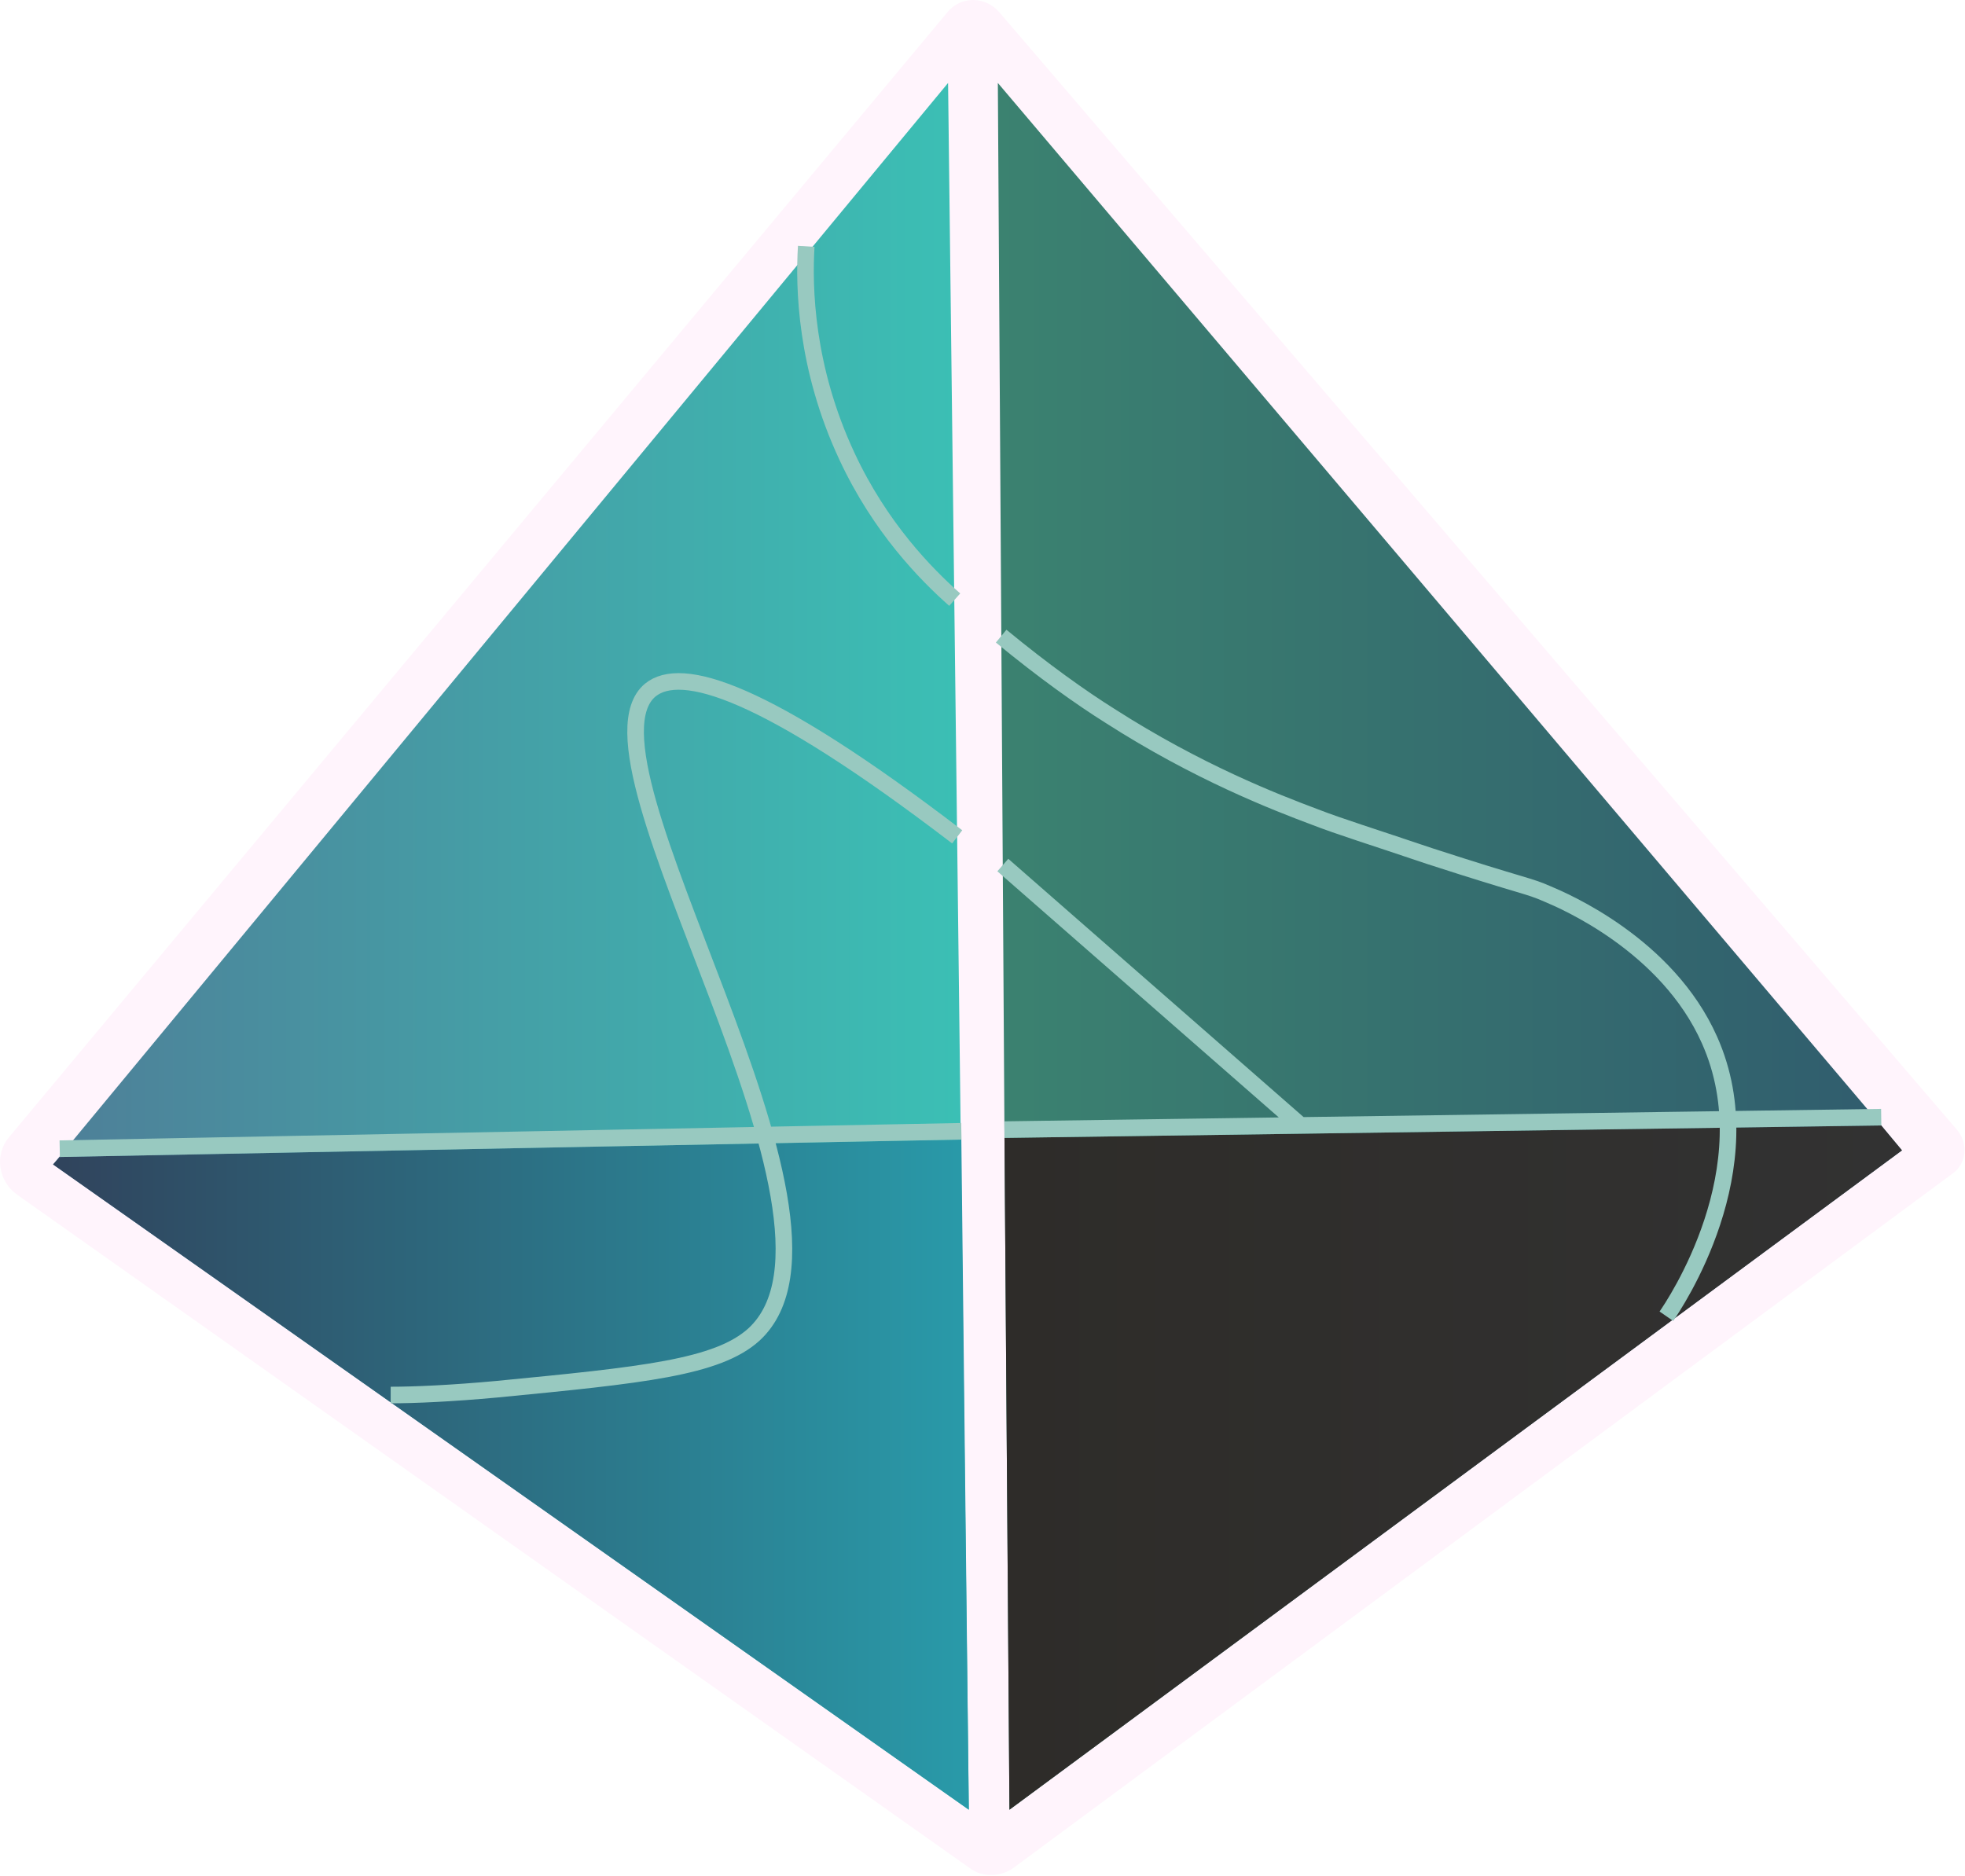
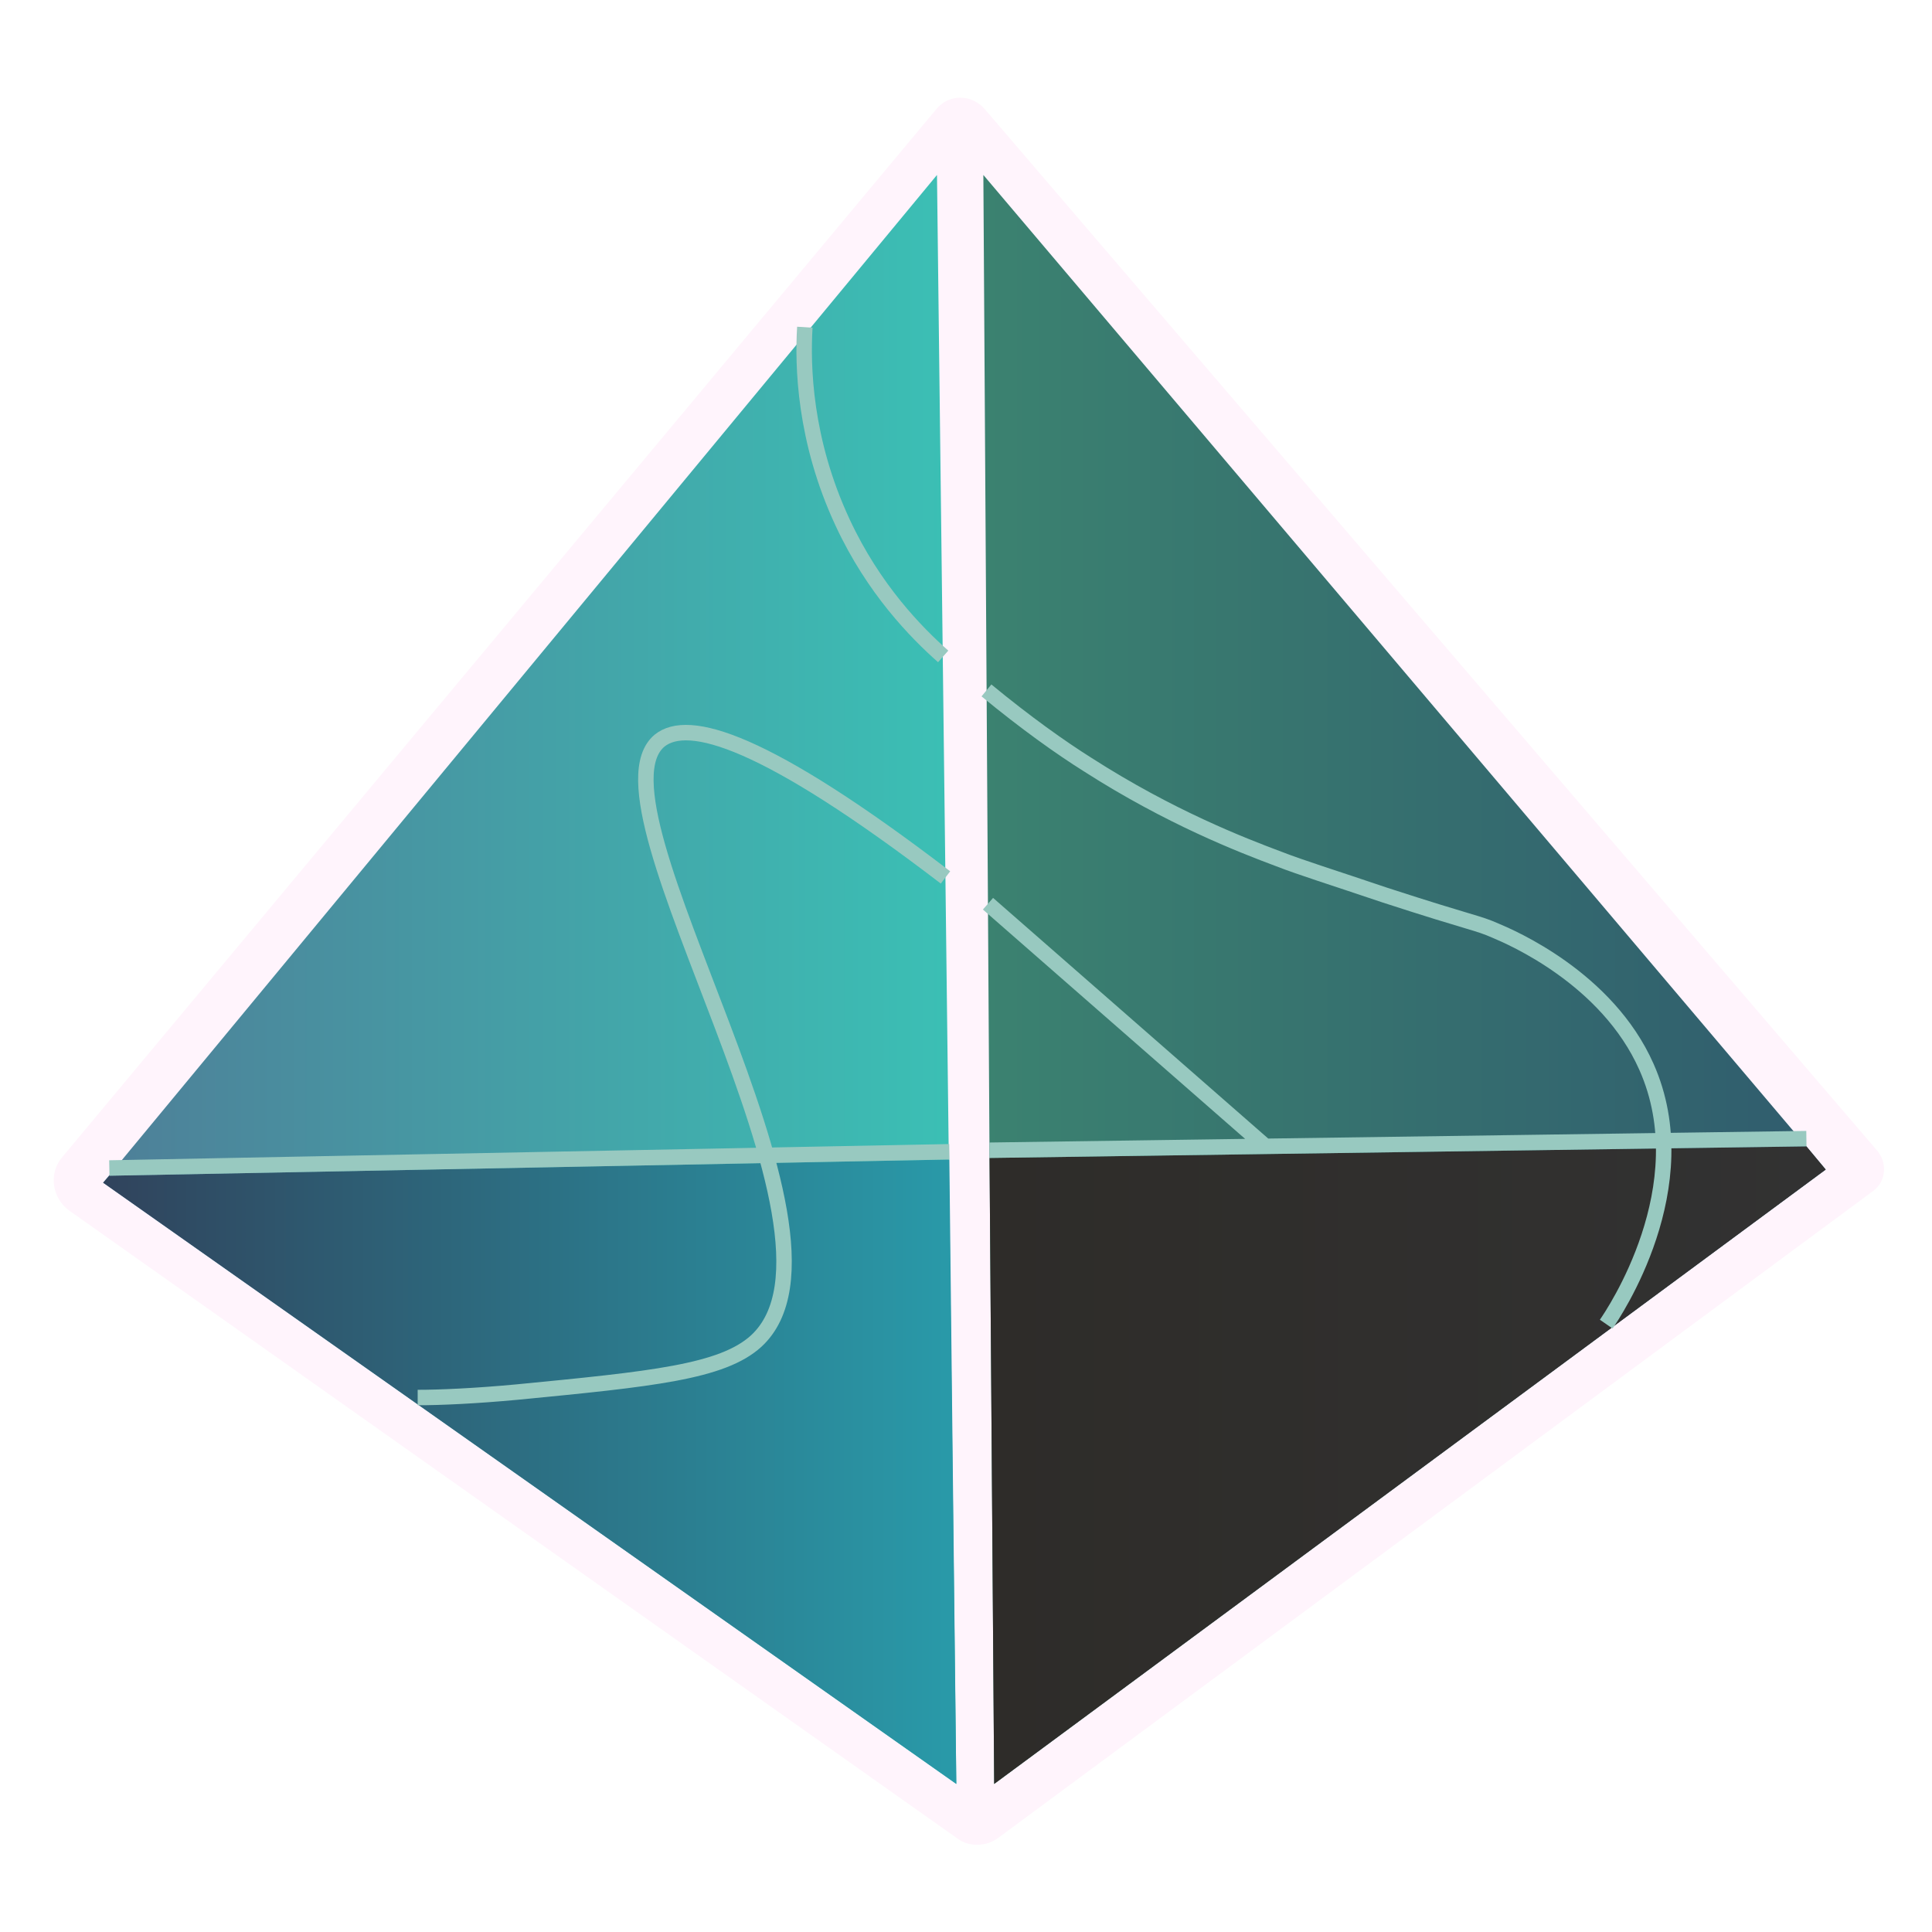
- <svg xmlns="http://www.w3.org/2000/svg" enable-background="new 0 0 236.9 226.1" viewBox="0 0 236.9 226.1" class="light">
-   <linearGradient id="a" gradientUnits="userSpaceOnUse" x1="120.283" x2="229.325" y1="114.105" y2="114.105">
-     <stop offset="0" stop-color="#3b8270" />
-     <stop offset="1" stop-color="#305c6e" />
+ <svg xmlns="http://www.w3.org/2000/svg" version="1.0" id="katman_1" x="0px" y="0px" viewBox="0 0 250 250" xml:space="preserve" width="250" height="250">
+   <defs id="defs861" />
+   <style type="text/css" id="style824">
+ 	.st0{fill:#FFF4FC;}
+ 	.st1{fill:url(#SVGID_1_);}
+ 	.st2{fill:url(#SVGID_00000175299121441110412300000008930710955666352001_);}
+ 	.st3{fill:url(#SVGID_00000054259155200418614040000008316825540536380058_);}
+ 	.st4{fill:url(#SVGID_00000072974053257590412950000007562705127322685623_);}
+ 	.st5{fill:none;stroke:#98C9C0;stroke-width:2;stroke-miterlimit:10;}
+ </style>
+   <path class="st0" d="m 242.346,154.14 -113.2,83.7 c -1.5,1.1 -3.7,1.2 -5.2,0.1 l -115,-81.3 c -2.2,-1.6 -2.7,-4.8 -0.9,-6.9 L 121.146,14.14 c 1.6,-2 4.6,-2 6.3,0 l 115.5,134.8 c 1.3,1.6 1.1,4 -0.6,5.2 z" id="path826" />
+   <linearGradient id="SVGID_1_" gradientUnits="userSpaceOnUse" x1="200.3" y1="141.176" x2="309.3" y2="141.176" gradientTransform="matrix(1,0,0,-1,-73.05378,267.9156)">
+     <stop offset="0" style="stop-color:#3B8270" id="stop828" />
+     <stop offset="1" style="stop-color:#305C6E" id="stop830" />
  </linearGradient>
-   <linearGradient id="b" gradientUnits="userSpaceOnUse" x1="6.442" x2="116.825" y1="114.105" y2="114.105">
-     <stop offset="0" stop-color="#4e7f98" />
-     <stop offset="1" stop-color="#3bc0b5" />
+   <path class="st1" d="m 236.246,151.34 -107.6,79.5 -0.6,-81 -0.8,-127.2 106.5,125.7 z" id="path833" style="fill:url(#SVGID_1_)" />
+   <linearGradient id="SVGID_00000155862311437357007280000014758078183647478145_" gradientUnits="userSpaceOnUse" x1="86.4" y1="141.176" x2="196.8" y2="141.176" gradientTransform="matrix(1,0,0,-1,-73.05378,267.9156)">
+     <stop offset="0" style="stop-color:#4E7F98" id="stop835" />
+     <stop offset="1" style="stop-color:#3BC0B5" id="stop837" />
  </linearGradient>
-   <linearGradient id="c" gradientUnits="userSpaceOnUse" x1="6.442" x2="116.825" y1="177.791" y2="177.791">
-     <stop offset="0" stop-color="#30435c" />
-     <stop offset="1" stop-color="#299aa9" />
+   <path style="fill:url(#SVGID_00000155862311437357007280000014758078183647478145_)" d="m 13.346,153.04 110.4,77.8 -2.5,-208.2 z" id="path840" />
+   <linearGradient id="SVGID_00000183955515555532182670000017616294773150489478_" gradientUnits="userSpaceOnUse" x1="86.4" y1="77.476" x2="196.8" y2="77.476" gradientTransform="matrix(1,0,0,-1,-73.05378,267.9156)">
+     <stop offset="0" style="stop-color:#30435C" id="stop842" />
+     <stop offset="1" style="stop-color:#299AA9" id="stop844" />
  </linearGradient>
-   <linearGradient id="d" gradientUnits="userSpaceOnUse" x1="121.123" x2="229.325" y1="176.984" y2="176.984">
-     <stop offset="0" stop-color="#2e2c29" />
-     <stop offset="1" stop-color="#323232" />
+   <path style="fill:url(#SVGID_00000183955515555532182670000017616294773150489478_)" d="m 122.846,150.04 -108.7,2.1 -0.8,0.9 110.4,77.8 z" id="path847" />
+   <linearGradient id="SVGID_00000087397218019028340530000000785427759182122135_" gradientUnits="userSpaceOnUse" x1="201.1" y1="78.326" x2="309.3" y2="78.326" gradientTransform="matrix(1,0,0,-1,-73.05378,267.9156)">
+     <stop offset="0" style="stop-color:#2E2C29" id="stop849" />
+     <stop offset="1" style="stop-color:#323232" id="stop851" />
  </linearGradient>
-   <path d="m235.4 141.5-113.2 83.7c-1.5 1.1-3.7 1.2-5.2.1l-115-81.3c-2.2-1.6-2.7-4.8-.9-6.9l113.1-135.6c1.6-2 4.6-2 6.3 0l115.5 134.8c1.3 1.6 1.1 4-.6 5.2z" fill="#fff4fc" />
-   <path d="m229.3 138.7-107.6 79.5-.6-81-.8-127.2 106.5 125.7z" fill="url(#a)" />
-   <path d="m6.4 140.4 110.4 77.8-2.5-208.2z" fill="url(#b)" />
-   <path d="m115.9 137.4-108.7 2.1-.8.9 110.4 77.8z" fill="url(#c)" />
-   <path d="m121.1 137.2 105.7-1.5 2.5 3-107.6 79.5z" fill="url(#d)" />
-   <path d="m121.1 136.2 105.7-1.5m-110.9 1.7-108.7 2.1m108.2-37.6c-23.4-17.9-33.3-20.7-37-17.7-10.2 8.5 27.6 63.8 12.5 77.7-4.4 4-13.5 4.9-31 6.6-5.4.5-9.9.7-12.8.7m109.7-32.5-35.9-31.4m-23.7-74.6c-.3 4.9-.1 14.6 4.9 25.3 4 8.6 9.5 14.2 13 17.3m85.8 86.4c.9-1.3 12.1-17.8 5.2-33.3-5.1-11.5-17.6-16.8-19.5-17.6-2.5-1.1-2.6-.8-14.3-4.6-7.1-2.4-10.7-3.5-13.8-4.7-4.8-1.8-14.1-5.4-24.7-12.2-3.5-2.2-8-5.4-13.1-9.6" fill="none" stroke="#98c9c0" stroke-miterlimit="10" stroke-width="2" />
+   <path style="fill:url(#SVGID_00000087397218019028340530000000785427759182122135_)" d="m 128.046,149.84 105.7,-1.5 2.5,3 -107.6,79.5 z" id="path854" />
+   <path class="st5" d="m 128.046,148.84 105.7,-1.5 m -110.9,1.7 -108.7,2.1 m 108.2,-37.6 c -23.4,-17.9 -33.3,-20.7 -37,-17.7 -10.2,8.5 27.6,63.8 12.5,77.7 -4.4,4 -13.5,4.9 -31,6.6 -5.4,0.5 -9.9,0.7 -12.8,0.7 m 109.7,-32.5 -35.9,-31.4 m -23.7,-74.6 c -0.3,4.9 -0.1,14.6 4.9,25.3 4,8.6 9.5,14.2 13,17.3 m 85.8,86.4 c 0.9,-1.3 12.1,-17.8 5.2,-33.3 -5.1,-11.5 -17.6,-16.8 -19.5,-17.6 -2.5,-1.1 -2.6,-0.8 -14.3,-4.6 -7.1,-2.4 -10.7,-3.5 -13.8,-4.7 -4.8,-1.8 -14.1,-5.4 -24.7,-12.2 -3.5,-2.2 -8,-5.4 -13.1,-9.6" id="path856" />
</svg>
